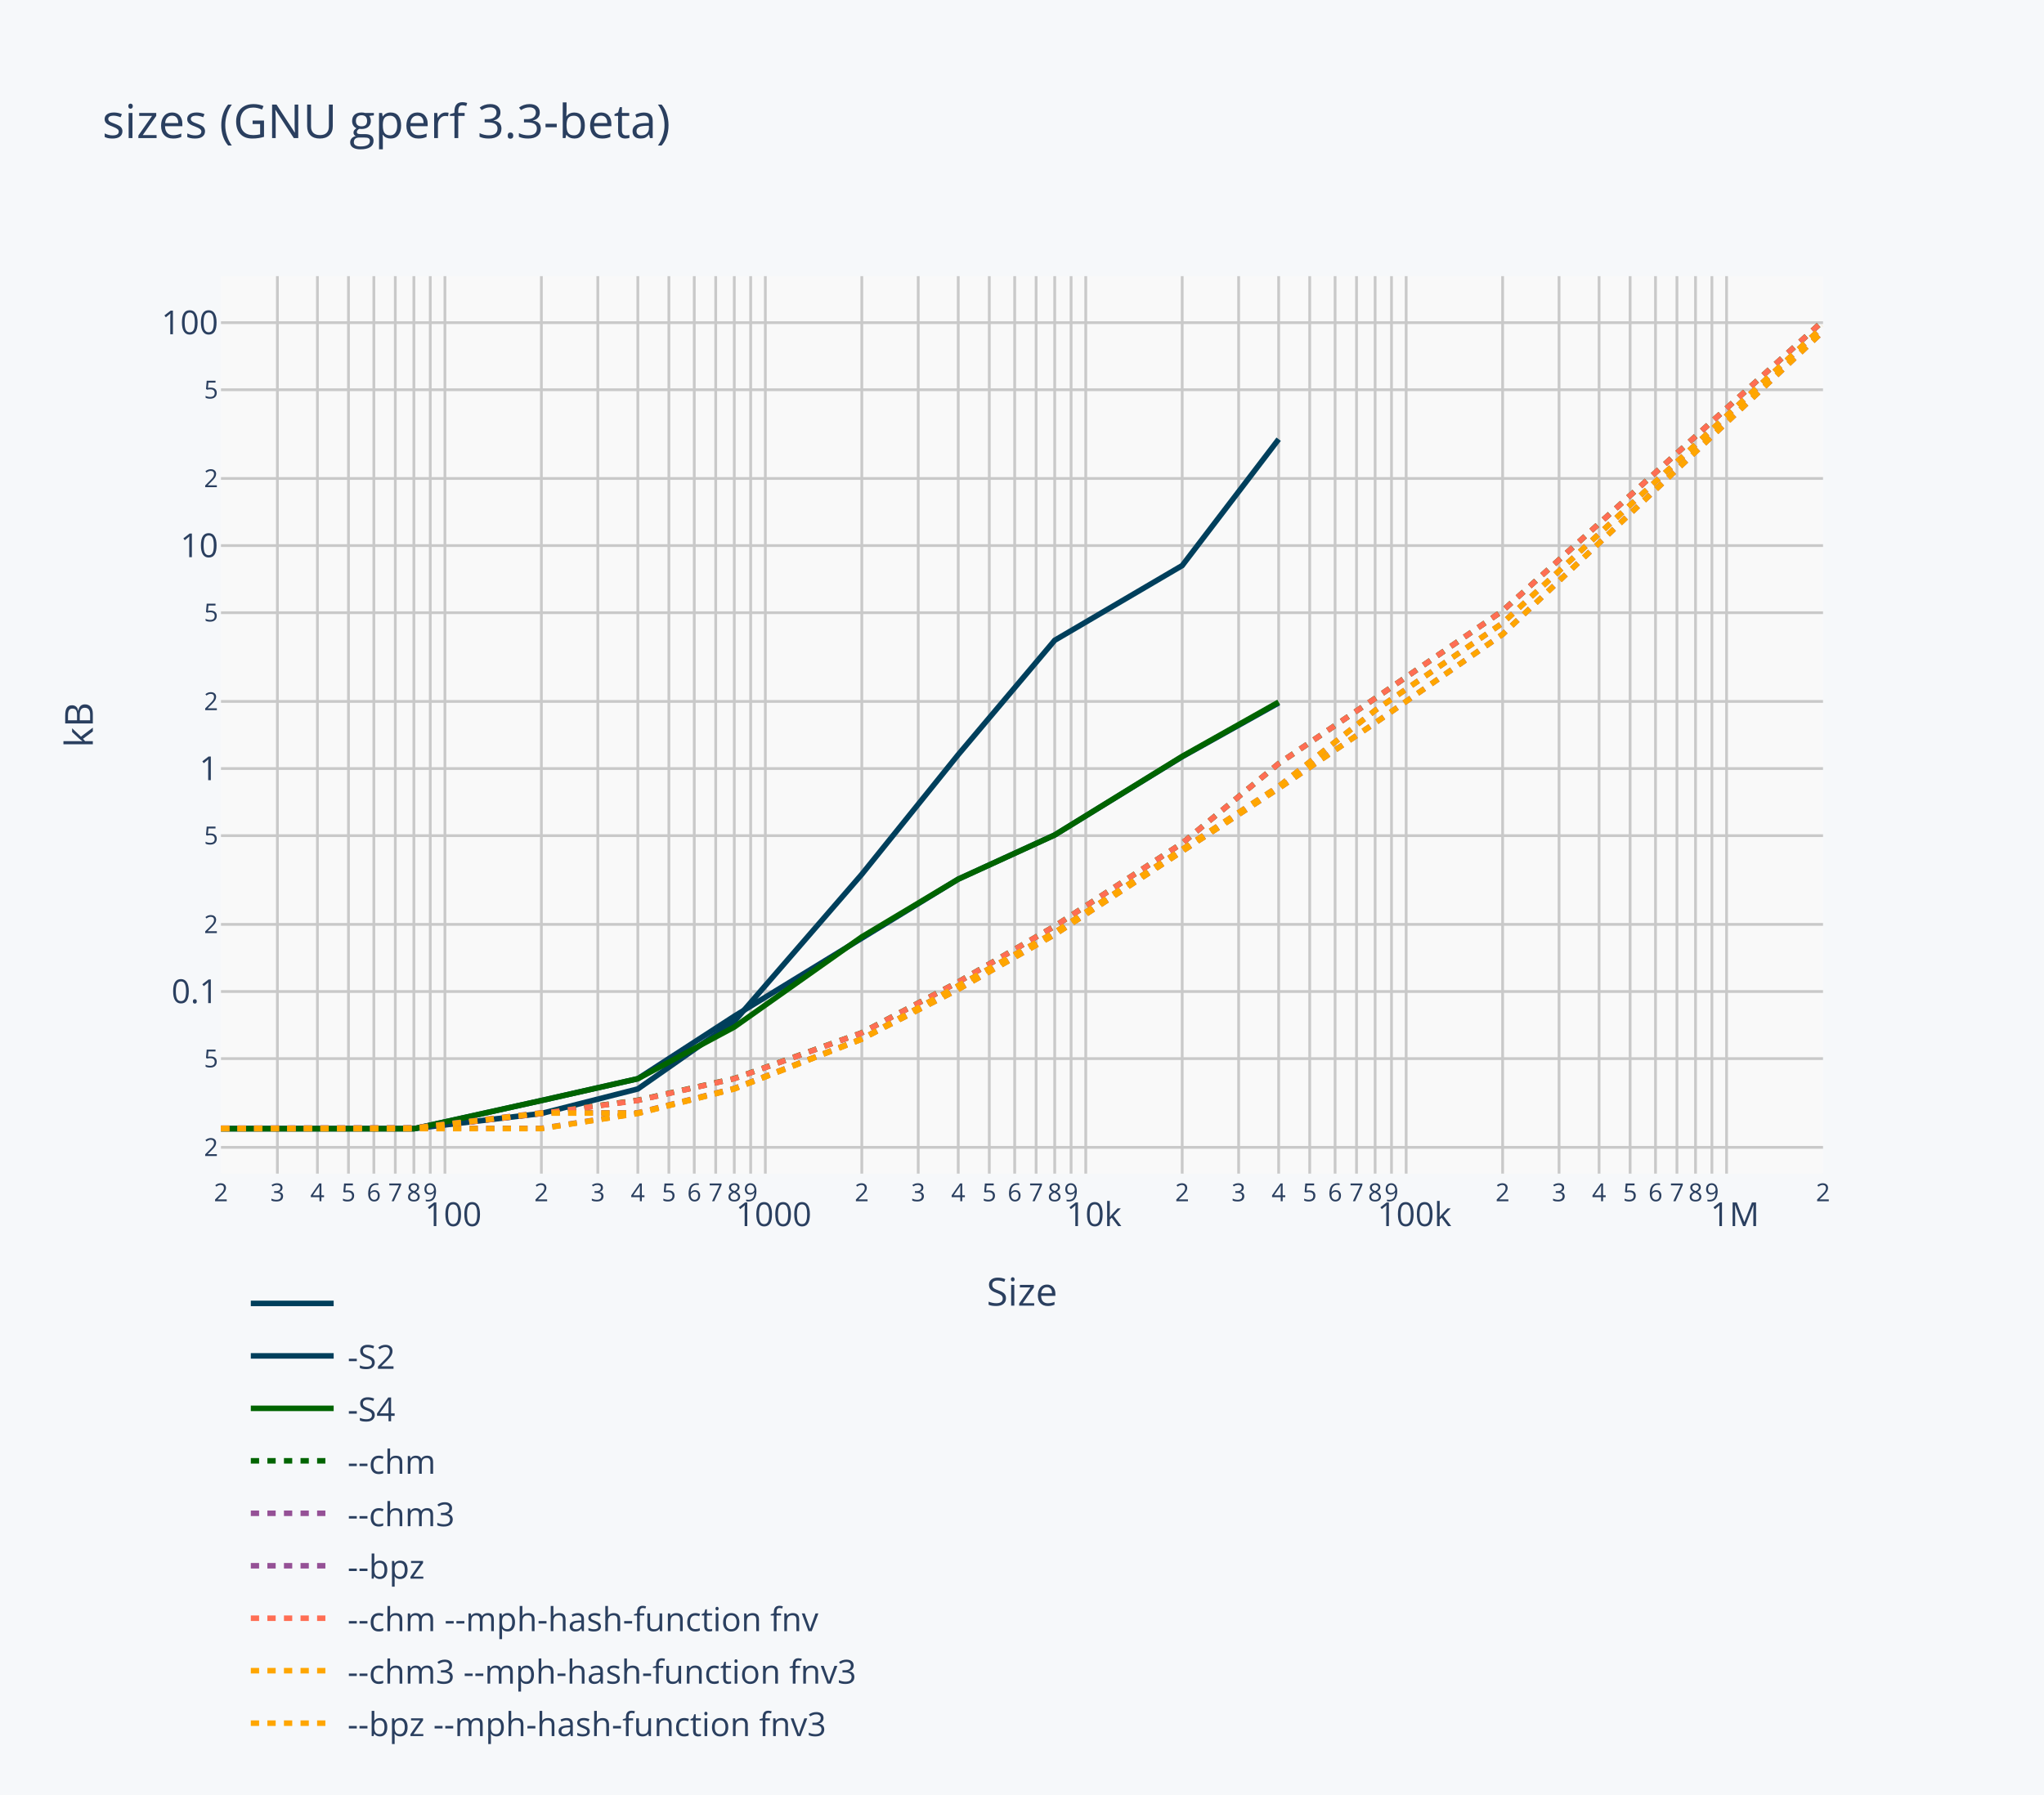
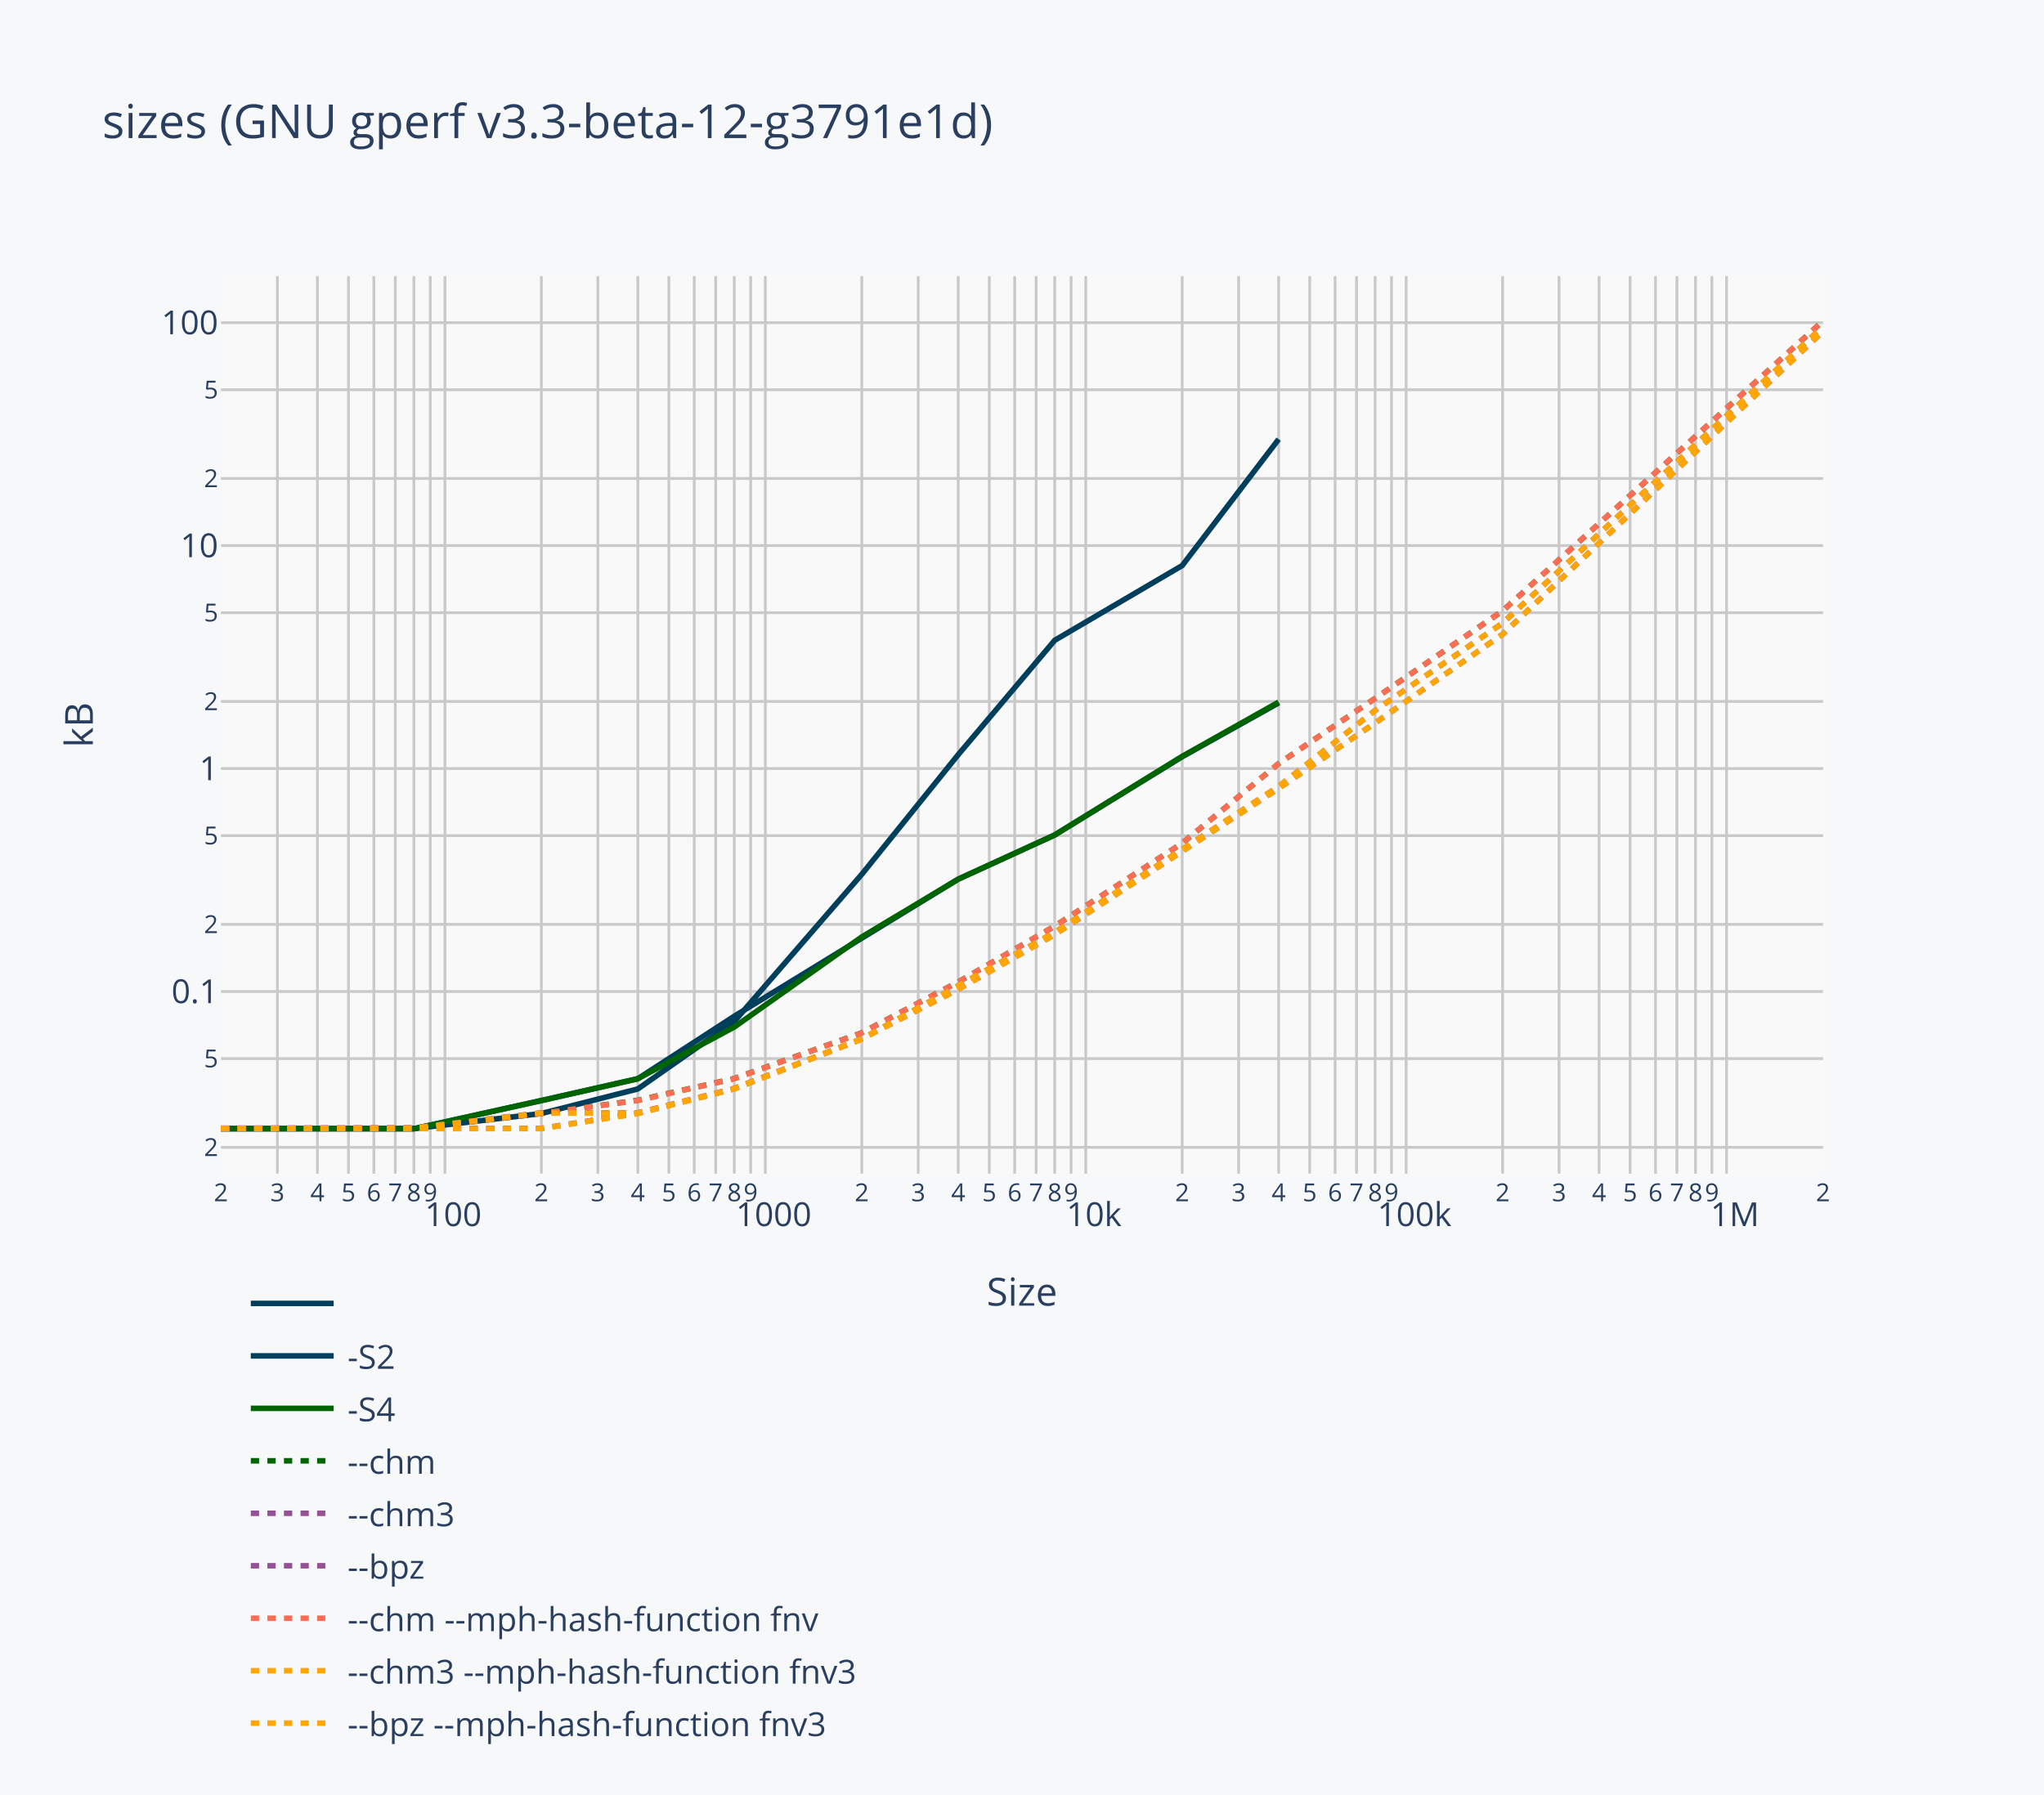
<svg xmlns="http://www.w3.org/2000/svg" class="main-svg" width="740" height="650" style="" viewBox="0 0 740 650">
  <rect x="0" y="0" width="740" height="650" style="fill: rgb(246, 248, 250); fill-opacity: 1;" />
-   <defs id="defs-161b77">
+   <defs id="defs-e469ca">
    <g class="clips">
-       <clipPath id="clip161b77xyplot" class="plotclip">
+       <clipPath id="clipe469caxyplot" class="plotclip">
        <rect width="580" height="325" />
      </clipPath>
-       <clipPath class="axesclip" id="clip161b77x">
+       <clipPath class="axesclip" id="clipe469cax">
        <rect x="80" y="0" width="580" height="650" />
      </clipPath>
-       <clipPath class="axesclip" id="clip161b77y">
+       <clipPath class="axesclip" id="clipe469cay">
        <rect x="0" y="100" width="740" height="325" />
      </clipPath>
-       <clipPath class="axesclip" id="clip161b77xy">
+       <clipPath class="axesclip" id="clipe469caxy">
        <rect x="80" y="100" width="580" height="325" />
      </clipPath>
    </g>
    <g class="gradients" />
    <g class="patterns" />
  </defs>
  <g class="bglayer">
    <rect class="bg" x="80" y="100" width="580" height="325" style="fill: rgb(249, 249, 249); fill-opacity: 1; stroke-width: 0;" />
  </g>
  <g class="layer-below">
    <g class="imagelayer" />
    <g class="shapelayer" />
  </g>
  <g class="cartesianlayer">
    <g class="subplot xy">
      <g class="layer-subplot">
        <g class="shapelayer" />
        <g class="imagelayer" />
      </g>
      <g class="gridlayer">
        <g class="x">
          <path class="xgrid crisp" transform="translate(100.43,0)" d="M0,100v325" style="stroke: rgb(201, 201, 201); stroke-opacity: 1; stroke-width: 1px;" />
          <path class="xgrid crisp" transform="translate(114.92,0)" d="M0,100v325" style="stroke: rgb(201, 201, 201); stroke-opacity: 1; stroke-width: 1px;" />
          <path class="xgrid crisp" transform="translate(126.16,0)" d="M0,100v325" style="stroke: rgb(201, 201, 201); stroke-opacity: 1; stroke-width: 1px;" />
          <path class="xgrid crisp" transform="translate(135.35,0)" d="M0,100v325" style="stroke: rgb(201, 201, 201); stroke-opacity: 1; stroke-width: 1px;" />
          <path class="xgrid crisp" transform="translate(143.11,0)" d="M0,100v325" style="stroke: rgb(201, 201, 201); stroke-opacity: 1; stroke-width: 1px;" />
          <path class="xgrid crisp" transform="translate(149.84,0)" d="M0,100v325" style="stroke: rgb(201, 201, 201); stroke-opacity: 1; stroke-width: 1px;" />
          <path class="xgrid crisp" transform="translate(155.77,0)" d="M0,100v325" style="stroke: rgb(201, 201, 201); stroke-opacity: 1; stroke-width: 1px;" />
          <path class="xgrid crisp" transform="translate(161.08,0)" d="M0,100v325" style="stroke: rgb(201, 201, 201); stroke-opacity: 1; stroke-width: 1px;" />
          <path class="xgrid crisp" transform="translate(196,0)" d="M0,100v325" style="stroke: rgb(201, 201, 201); stroke-opacity: 1; stroke-width: 1px;" />
          <path class="xgrid crisp" transform="translate(216.43,0)" d="M0,100v325" style="stroke: rgb(201, 201, 201); stroke-opacity: 1; stroke-width: 1px;" />
          <path class="xgrid crisp" transform="translate(230.92,0)" d="M0,100v325" style="stroke: rgb(201, 201, 201); stroke-opacity: 1; stroke-width: 1px;" />
          <path class="xgrid crisp" transform="translate(242.16,0)" d="M0,100v325" style="stroke: rgb(201, 201, 201); stroke-opacity: 1; stroke-width: 1px;" />
          <path class="xgrid crisp" transform="translate(251.35,0)" d="M0,100v325" style="stroke: rgb(201, 201, 201); stroke-opacity: 1; stroke-width: 1px;" />
          <path class="xgrid crisp" transform="translate(259.11,0)" d="M0,100v325" style="stroke: rgb(201, 201, 201); stroke-opacity: 1; stroke-width: 1px;" />
          <path class="xgrid crisp" transform="translate(265.84,0)" d="M0,100v325" style="stroke: rgb(201, 201, 201); stroke-opacity: 1; stroke-width: 1px;" />
          <path class="xgrid crisp" transform="translate(271.77,0)" d="M0,100v325" style="stroke: rgb(201, 201, 201); stroke-opacity: 1; stroke-width: 1px;" />
          <path class="xgrid crisp" transform="translate(277.08,0)" d="M0,100v325" style="stroke: rgb(201, 201, 201); stroke-opacity: 1; stroke-width: 1px;" />
          <path class="xgrid crisp" transform="translate(312,0)" d="M0,100v325" style="stroke: rgb(201, 201, 201); stroke-opacity: 1; stroke-width: 1px;" />
          <path class="xgrid crisp" transform="translate(332.43,0)" d="M0,100v325" style="stroke: rgb(201, 201, 201); stroke-opacity: 1; stroke-width: 1px;" />
          <path class="xgrid crisp" transform="translate(346.92,0)" d="M0,100v325" style="stroke: rgb(201, 201, 201); stroke-opacity: 1; stroke-width: 1px;" />
          <path class="xgrid crisp" transform="translate(358.16,0)" d="M0,100v325" style="stroke: rgb(201, 201, 201); stroke-opacity: 1; stroke-width: 1px;" />
          <path class="xgrid crisp" transform="translate(367.35,0)" d="M0,100v325" style="stroke: rgb(201, 201, 201); stroke-opacity: 1; stroke-width: 1px;" />
          <path class="xgrid crisp" transform="translate(375.11,0)" d="M0,100v325" style="stroke: rgb(201, 201, 201); stroke-opacity: 1; stroke-width: 1px;" />
          <path class="xgrid crisp" transform="translate(381.84,0)" d="M0,100v325" style="stroke: rgb(201, 201, 201); stroke-opacity: 1; stroke-width: 1px;" />
          <path class="xgrid crisp" transform="translate(387.77,0)" d="M0,100v325" style="stroke: rgb(201, 201, 201); stroke-opacity: 1; stroke-width: 1px;" />
          <path class="xgrid crisp" transform="translate(393.08,0)" d="M0,100v325" style="stroke: rgb(201, 201, 201); stroke-opacity: 1; stroke-width: 1px;" />
          <path class="xgrid crisp" transform="translate(428,0)" d="M0,100v325" style="stroke: rgb(201, 201, 201); stroke-opacity: 1; stroke-width: 1px;" />
          <path class="xgrid crisp" transform="translate(448.43,0)" d="M0,100v325" style="stroke: rgb(201, 201, 201); stroke-opacity: 1; stroke-width: 1px;" />
          <path class="xgrid crisp" transform="translate(462.92,0)" d="M0,100v325" style="stroke: rgb(201, 201, 201); stroke-opacity: 1; stroke-width: 1px;" />
          <path class="xgrid crisp" transform="translate(474.16,0)" d="M0,100v325" style="stroke: rgb(201, 201, 201); stroke-opacity: 1; stroke-width: 1px;" />
          <path class="xgrid crisp" transform="translate(483.35,0)" d="M0,100v325" style="stroke: rgb(201, 201, 201); stroke-opacity: 1; stroke-width: 1px;" />
          <path class="xgrid crisp" transform="translate(491.11,0)" d="M0,100v325" style="stroke: rgb(201, 201, 201); stroke-opacity: 1; stroke-width: 1px;" />
          <path class="xgrid crisp" transform="translate(497.84,0)" d="M0,100v325" style="stroke: rgb(201, 201, 201); stroke-opacity: 1; stroke-width: 1px;" />
          <path class="xgrid crisp" transform="translate(503.77,0)" d="M0,100v325" style="stroke: rgb(201, 201, 201); stroke-opacity: 1; stroke-width: 1px;" />
          <path class="xgrid crisp" transform="translate(509.08,0)" d="M0,100v325" style="stroke: rgb(201, 201, 201); stroke-opacity: 1; stroke-width: 1px;" />
          <path class="xgrid crisp" transform="translate(544,0)" d="M0,100v325" style="stroke: rgb(201, 201, 201); stroke-opacity: 1; stroke-width: 1px;" />
          <path class="xgrid crisp" transform="translate(564.43,0)" d="M0,100v325" style="stroke: rgb(201, 201, 201); stroke-opacity: 1; stroke-width: 1px;" />
          <path class="xgrid crisp" transform="translate(578.92,0)" d="M0,100v325" style="stroke: rgb(201, 201, 201); stroke-opacity: 1; stroke-width: 1px;" />
          <path class="xgrid crisp" transform="translate(590.16,0)" d="M0,100v325" style="stroke: rgb(201, 201, 201); stroke-opacity: 1; stroke-width: 1px;" />
          <path class="xgrid crisp" transform="translate(599.35,0)" d="M0,100v325" style="stroke: rgb(201, 201, 201); stroke-opacity: 1; stroke-width: 1px;" />
          <path class="xgrid crisp" transform="translate(607.11,0)" d="M0,100v325" style="stroke: rgb(201, 201, 201); stroke-opacity: 1; stroke-width: 1px;" />
          <path class="xgrid crisp" transform="translate(613.84,0)" d="M0,100v325" style="stroke: rgb(201, 201, 201); stroke-opacity: 1; stroke-width: 1px;" />
          <path class="xgrid crisp" transform="translate(619.77,0)" d="M0,100v325" style="stroke: rgb(201, 201, 201); stroke-opacity: 1; stroke-width: 1px;" />
          <path class="xgrid crisp" transform="translate(625.08,0)" d="M0,100v325" style="stroke: rgb(201, 201, 201); stroke-opacity: 1; stroke-width: 1px;" />
        </g>
        <g class="y">
          <path class="ygrid crisp" transform="translate(0,415.48)" d="M80,0h580" style="stroke: rgb(201, 201, 201); stroke-opacity: 1; stroke-width: 1px;" />
          <path class="ygrid crisp" transform="translate(0,383.35)" d="M80,0h580" style="stroke: rgb(201, 201, 201); stroke-opacity: 1; stroke-width: 1px;" />
          <path class="ygrid crisp" transform="translate(0,359.05)" d="M80,0h580" style="stroke: rgb(201, 201, 201); stroke-opacity: 1; stroke-width: 1px;" />
          <path class="ygrid crisp" transform="translate(0,334.74)" d="M80,0h580" style="stroke: rgb(201, 201, 201); stroke-opacity: 1; stroke-width: 1px;" />
          <path class="ygrid crisp" transform="translate(0,302.61)" d="M80,0h580" style="stroke: rgb(201, 201, 201); stroke-opacity: 1; stroke-width: 1px;" />
          <path class="ygrid crisp" transform="translate(0,278.31)" d="M80,0h580" style="stroke: rgb(201, 201, 201); stroke-opacity: 1; stroke-width: 1px;" />
          <path class="ygrid crisp" transform="translate(0,254.01)" d="M80,0h580" style="stroke: rgb(201, 201, 201); stroke-opacity: 1; stroke-width: 1px;" />
          <path class="ygrid crisp" transform="translate(0,221.88)" d="M80,0h580" style="stroke: rgb(201, 201, 201); stroke-opacity: 1; stroke-width: 1px;" />
          <path class="ygrid crisp" transform="translate(0,197.57)" d="M80,0h580" style="stroke: rgb(201, 201, 201); stroke-opacity: 1; stroke-width: 1px;" />
          <path class="ygrid crisp" transform="translate(0,173.27)" d="M80,0h580" style="stroke: rgb(201, 201, 201); stroke-opacity: 1; stroke-width: 1px;" />
          <path class="ygrid crisp" transform="translate(0,141.14)" d="M80,0h580" style="stroke: rgb(201, 201, 201); stroke-opacity: 1; stroke-width: 1px;" />
          <path class="ygrid crisp" transform="translate(0,116.84)" d="M80,0h580" style="stroke: rgb(201, 201, 201); stroke-opacity: 1; stroke-width: 1px;" />
        </g>
      </g>
      <g class="zerolinelayer" />
      <path class="xlines-below" />
      <path class="ylines-below" />
      <g class="overlines-below" />
      <g class="xaxislayer-below" />
      <g class="yaxislayer-below" />
      <g class="overaxes-below" />
-       <g class="plot" transform="translate(80,100)" clip-path="url(#clip161b77xyplot)">
+       <g class="plot" transform="translate(80,100)" clip-path="url(#clipe469caxyplot)">
        <g class="scatterlayer mlayer">
-           <g class="trace scatter traceca6dee" style="stroke-miterlimit: 2; opacity: 1;">
+           <g class="trace scatter tracec0430d" style="stroke-miterlimit: 2; opacity: 1;">
            <g class="fills" />
            <g class="errorbars" />
            <g class="lines">
              <path class="js-line" d="M0,308.69L69.84,308.69L116,303.22L150.92,294.33L185.84,269.88L232,216.6L266.92,173.26L301.84,131.87L348,104.8L382.92,59.05" style="vector-effect: non-scaling-stroke; fill: none; stroke: rgb(0, 63, 92); stroke-opacity: 1; stroke-width: 2px; opacity: 1;" />
            </g>
            <g class="points" />
            <g class="text" />
          </g>
-           <g class="trace scatter tracea4bd21" style="stroke-miterlimit: 2; opacity: 1;">
+           <g class="trace scatter trace3a6e96" style="stroke-miterlimit: 2; opacity: 1;">
            <g class="fills" />
            <g class="errorbars" />
            <g class="lines">
              <path class="js-line" d="M0,308.75L69.84,308.75L116,298.53L150.92,290.63L185.84,267.99L266.92,218.36L301.84,202.37L348,174.02L382.92,154.54" style="vector-effect: non-scaling-stroke; fill: none; stroke: rgb(0, 63, 92); stroke-opacity: 1; stroke-width: 2px; opacity: 1;" />
            </g>
            <g class="points" />
            <g class="text" />
          </g>
-           <g class="trace scatter tracef29eea" style="stroke-miterlimit: 2; opacity: 1;">
+           <g class="trace scatter trace48ff65" style="stroke-miterlimit: 2; opacity: 1;">
            <g class="fills" />
            <g class="errorbars" />
            <g class="lines">
              <path class="js-line" d="M0,308.75L69.84,308.75L116,298.53L150.92,290.63L185.84,271.91L232,239.27L266.92,218.36L301.84,202.37L348,173.89L382.92,154.25" style="vector-effect: non-scaling-stroke; fill: none; stroke: rgb(0, 100, 0); stroke-opacity: 1; stroke-width: 2px; opacity: 1;" />
            </g>
            <g class="points" />
            <g class="text" />
          </g>
-           <g class="trace scatter traced4821b" style="stroke-miterlimit: 2; opacity: 1;">
+           <g class="trace scatter tracee3f971" style="stroke-miterlimit: 2; opacity: 1;">
            <g class="fills" />
            <g class="errorbars" />
            <g class="lines">
              <path class="js-line" d="M0,308.61L69.84,308.61L116,303.16L150.92,298.43L185.84,290.56L232,273.99L266.92,255.59L301.84,235.39L348,205.34L382.92,176.52L417.84,152.9L464,121.19L580,16.25" style="vector-effect: non-scaling-stroke; fill: none; stroke: rgb(0, 100, 0); stroke-opacity: 1; stroke-width: 2px; opacity: 1; stroke-dasharray: 3px, 3px;" />
            </g>
            <g class="points" />
            <g class="text" />
          </g>
-           <g class="trace scatter trace8a70fc" style="stroke-miterlimit: 2; opacity: 1;">
+           <g class="trace scatter trace0df296" style="stroke-miterlimit: 2; opacity: 1;">
            <g class="fills" />
            <g class="errorbars" />
            <g class="lines">
              <path class="js-line" d="M0,308.61L116,308.61L150.92,303.16L185.84,294.28L232,276.26L301.84,237.65L348,207.58L382.92,184.79L417.84,157.26L464,125.63L580,18.27" style="vector-effect: non-scaling-stroke; fill: none; stroke: rgb(149, 81, 150); stroke-opacity: 1; stroke-width: 2px; opacity: 1; stroke-dasharray: 3px, 3px;" />
            </g>
            <g class="points" />
            <g class="text" />
          </g>
-           <g class="trace scatter trace70255f" style="stroke-miterlimit: 2; opacity: 1;">
+           <g class="trace scatter trace39b27d" style="stroke-miterlimit: 2; opacity: 1;">
            <g class="fills" />
            <g class="errorbars" />
            <g class="lines">
              <path class="js-line" d="M0,308.53L69.84,308.4L116,302.98L150.92,302.98L185.84,294.14L232,276.19L266.92,258.25L301.84,238.41L348,208.24L382.92,185.48L417.84,161.8L464,129.69L580,19.97" style="vector-effect: non-scaling-stroke; fill: none; stroke: rgb(149, 81, 150); stroke-opacity: 1; stroke-width: 2px; opacity: 1; stroke-dasharray: 3px, 3px;" />
            </g>
            <g class="points" />
            <g class="text" />
          </g>
-           <g class="trace scatter trace10460e" style="stroke-miterlimit: 2; opacity: 1;">
+           <g class="trace scatter trace4ae3c2" style="stroke-miterlimit: 2; opacity: 1;">
            <g class="fills" />
            <g class="errorbars" />
            <g class="lines">
              <path class="js-line" d="M0,308.7L69.84,308.7L116,303.23L150.92,298.5L185.84,290.61L232,274.03L266.92,255.62L301.84,235.4L348,205.35L382.92,176.52L417.84,152.9L464,121.19L580,16.25" style="vector-effect: non-scaling-stroke; fill: none; stroke: rgb(255, 110, 84); stroke-opacity: 1; stroke-width: 2px; opacity: 1; stroke-dasharray: 3px, 3px;" />
            </g>
            <g class="points" />
            <g class="text" />
          </g>
-           <g class="trace scatter trace90dd64" style="stroke-miterlimit: 2; opacity: 1;">
+           <g class="trace scatter traceed6f10" style="stroke-miterlimit: 2; opacity: 1;">
            <g class="fills" />
            <g class="errorbars" />
            <g class="lines">
              <path class="js-line" d="M0,308.7L116,308.7L150.92,303.23L185.84,294.34L232,276.31L301.84,237.67L348,207.59L382.92,184.79L417.84,157.27L464,125.63L580,18.27" style="vector-effect: non-scaling-stroke; fill: none; stroke: rgb(255, 166, 0); stroke-opacity: 1; stroke-width: 2px; opacity: 1; stroke-dasharray: 3px, 3px;" />
            </g>
            <g class="points" />
            <g class="text" />
          </g>
-           <g class="trace scatter trace3a2c59" style="stroke-miterlimit: 2; opacity: 1;">
+           <g class="trace scatter trace4cdbfe" style="stroke-miterlimit: 2; opacity: 1;">
            <g class="fills" />
            <g class="errorbars" />
            <g class="lines">
              <path class="js-line" d="M0,308.63L69.84,308.51L116,303.07L150.92,303.07L185.84,294.21L232,276.22L266.92,258.27L301.84,238.43L348,208.25L382.92,185.49L417.84,161.8L464,129.69L580,19.97" style="vector-effect: non-scaling-stroke; fill: none; stroke: rgb(255, 166, 0); stroke-opacity: 1; stroke-width: 2px; opacity: 1; stroke-dasharray: 3px, 3px;" />
            </g>
            <g class="points" />
            <g class="text" />
          </g>
        </g>
      </g>
      <g class="overplot" />
      <path class="xlines-above crisp" d="M0,0" style="fill: none;" />
      <path class="ylines-above crisp" d="M0,0" style="fill: none;" />
      <g class="overlines-above" />
      <g class="xaxislayer-above">
        <g class="xtick">
          <text text-anchor="middle" x="0" y="435" transform="translate(80,0)" style="font-family: 'Open Sans', verdana, arial, sans-serif; font-size: 9px; fill: rgb(42, 63, 95); fill-opacity: 1; white-space: pre; opacity: 1;">2</text>
        </g>
        <g class="xtick">
          <text text-anchor="middle" x="0" y="435" style="font-family: 'Open Sans', verdana, arial, sans-serif; font-size: 9px; fill: rgb(42, 63, 95); fill-opacity: 1; white-space: pre; opacity: 1;" transform="translate(100.43,0)">3</text>
        </g>
        <g class="xtick">
          <text text-anchor="middle" x="0" y="435" style="font-family: 'Open Sans', verdana, arial, sans-serif; font-size: 9px; fill: rgb(42, 63, 95); fill-opacity: 1; white-space: pre; opacity: 1;" transform="translate(114.92,0)">4</text>
        </g>
        <g class="xtick">
          <text text-anchor="middle" x="0" y="435" style="font-family: 'Open Sans', verdana, arial, sans-serif; font-size: 9px; fill: rgb(42, 63, 95); fill-opacity: 1; white-space: pre; opacity: 1;" transform="translate(126.16,0)">5</text>
        </g>
        <g class="xtick">
          <text text-anchor="middle" x="0" y="435" style="font-family: 'Open Sans', verdana, arial, sans-serif; font-size: 9px; fill: rgb(42, 63, 95); fill-opacity: 1; white-space: pre; opacity: 1;" transform="translate(135.35,0)">6</text>
        </g>
        <g class="xtick">
          <text text-anchor="middle" x="0" y="435" style="font-family: 'Open Sans', verdana, arial, sans-serif; font-size: 9px; fill: rgb(42, 63, 95); fill-opacity: 1; white-space: pre; opacity: 1;" transform="translate(143.11,0)">7</text>
        </g>
        <g class="xtick">
          <text text-anchor="middle" x="0" y="435" style="font-family: 'Open Sans', verdana, arial, sans-serif; font-size: 9px; fill: rgb(42, 63, 95); fill-opacity: 1; white-space: pre; opacity: 1;" transform="translate(149.84,0)">8</text>
        </g>
        <g class="xtick">
          <text text-anchor="middle" x="0" y="435" style="font-family: 'Open Sans', verdana, arial, sans-serif; font-size: 9px; fill: rgb(42, 63, 95); fill-opacity: 1; white-space: pre; opacity: 1;" transform="translate(155.77,0)">9</text>
        </g>
        <g class="xtick">
          <text text-anchor="middle" x="3" y="444" style="font-family: 'Open Sans', verdana, arial, sans-serif; font-size: 12px; fill: rgb(42, 63, 95); fill-opacity: 1; white-space: pre; opacity: 1;" transform="translate(161.08,0)">100</text>
        </g>
        <g class="xtick">
          <text text-anchor="middle" x="0" y="435" style="font-family: 'Open Sans', verdana, arial, sans-serif; font-size: 9px; fill: rgb(42, 63, 95); fill-opacity: 1; white-space: pre; opacity: 1;" transform="translate(196,0)">2</text>
        </g>
        <g class="xtick">
          <text text-anchor="middle" x="0" y="435" style="font-family: 'Open Sans', verdana, arial, sans-serif; font-size: 9px; fill: rgb(42, 63, 95); fill-opacity: 1; white-space: pre; opacity: 1;" transform="translate(216.43,0)">3</text>
        </g>
        <g class="xtick">
          <text text-anchor="middle" x="0" y="435" style="font-family: 'Open Sans', verdana, arial, sans-serif; font-size: 9px; fill: rgb(42, 63, 95); fill-opacity: 1; white-space: pre; opacity: 1;" transform="translate(230.92,0)">4</text>
        </g>
        <g class="xtick">
          <text text-anchor="middle" x="0" y="435" style="font-family: 'Open Sans', verdana, arial, sans-serif; font-size: 9px; fill: rgb(42, 63, 95); fill-opacity: 1; white-space: pre; opacity: 1;" transform="translate(242.16,0)">5</text>
        </g>
        <g class="xtick">
          <text text-anchor="middle" x="0" y="435" style="font-family: 'Open Sans', verdana, arial, sans-serif; font-size: 9px; fill: rgb(42, 63, 95); fill-opacity: 1; white-space: pre; opacity: 1;" transform="translate(251.35,0)">6</text>
        </g>
        <g class="xtick">
          <text text-anchor="middle" x="0" y="435" style="font-family: 'Open Sans', verdana, arial, sans-serif; font-size: 9px; fill: rgb(42, 63, 95); fill-opacity: 1; white-space: pre; opacity: 1;" transform="translate(259.11,0)">7</text>
        </g>
        <g class="xtick">
          <text text-anchor="middle" x="0" y="435" style="font-family: 'Open Sans', verdana, arial, sans-serif; font-size: 9px; fill: rgb(42, 63, 95); fill-opacity: 1; white-space: pre; opacity: 1;" transform="translate(265.84,0)">8</text>
        </g>
        <g class="xtick">
          <text text-anchor="middle" x="0" y="435" style="font-family: 'Open Sans', verdana, arial, sans-serif; font-size: 9px; fill: rgb(42, 63, 95); fill-opacity: 1; white-space: pre; opacity: 1;" transform="translate(271.77,0)">9</text>
        </g>
        <g class="xtick">
          <text text-anchor="middle" x="3" y="444" style="font-family: 'Open Sans', verdana, arial, sans-serif; font-size: 12px; fill: rgb(42, 63, 95); fill-opacity: 1; white-space: pre; opacity: 1;" transform="translate(277.08,0)">1000</text>
        </g>
        <g class="xtick">
          <text text-anchor="middle" x="0" y="435" style="font-family: 'Open Sans', verdana, arial, sans-serif; font-size: 9px; fill: rgb(42, 63, 95); fill-opacity: 1; white-space: pre; opacity: 1;" transform="translate(312,0)">2</text>
        </g>
        <g class="xtick">
          <text text-anchor="middle" x="0" y="435" style="font-family: 'Open Sans', verdana, arial, sans-serif; font-size: 9px; fill: rgb(42, 63, 95); fill-opacity: 1; white-space: pre; opacity: 1;" transform="translate(332.43,0)">3</text>
        </g>
        <g class="xtick">
          <text text-anchor="middle" x="0" y="435" style="font-family: 'Open Sans', verdana, arial, sans-serif; font-size: 9px; fill: rgb(42, 63, 95); fill-opacity: 1; white-space: pre; opacity: 1;" transform="translate(346.92,0)">4</text>
        </g>
        <g class="xtick">
          <text text-anchor="middle" x="0" y="435" style="font-family: 'Open Sans', verdana, arial, sans-serif; font-size: 9px; fill: rgb(42, 63, 95); fill-opacity: 1; white-space: pre; opacity: 1;" transform="translate(358.16,0)">5</text>
        </g>
        <g class="xtick">
          <text text-anchor="middle" x="0" y="435" style="font-family: 'Open Sans', verdana, arial, sans-serif; font-size: 9px; fill: rgb(42, 63, 95); fill-opacity: 1; white-space: pre; opacity: 1;" transform="translate(367.35,0)">6</text>
        </g>
        <g class="xtick">
          <text text-anchor="middle" x="0" y="435" style="font-family: 'Open Sans', verdana, arial, sans-serif; font-size: 9px; fill: rgb(42, 63, 95); fill-opacity: 1; white-space: pre; opacity: 1;" transform="translate(375.11,0)">7</text>
        </g>
        <g class="xtick">
          <text text-anchor="middle" x="0" y="435" style="font-family: 'Open Sans', verdana, arial, sans-serif; font-size: 9px; fill: rgb(42, 63, 95); fill-opacity: 1; white-space: pre; opacity: 1;" transform="translate(381.84,0)">8</text>
        </g>
        <g class="xtick">
          <text text-anchor="middle" x="0" y="435" style="font-family: 'Open Sans', verdana, arial, sans-serif; font-size: 9px; fill: rgb(42, 63, 95); fill-opacity: 1; white-space: pre; opacity: 1;" transform="translate(387.77,0)">9</text>
        </g>
        <g class="xtick">
          <text text-anchor="middle" x="3" y="444" style="font-family: 'Open Sans', verdana, arial, sans-serif; font-size: 12px; fill: rgb(42, 63, 95); fill-opacity: 1; white-space: pre; opacity: 1;" transform="translate(393.08,0)">10k</text>
        </g>
        <g class="xtick">
          <text text-anchor="middle" x="0" y="435" style="font-family: 'Open Sans', verdana, arial, sans-serif; font-size: 9px; fill: rgb(42, 63, 95); fill-opacity: 1; white-space: pre; opacity: 1;" transform="translate(428,0)">2</text>
        </g>
        <g class="xtick">
          <text text-anchor="middle" x="0" y="435" style="font-family: 'Open Sans', verdana, arial, sans-serif; font-size: 9px; fill: rgb(42, 63, 95); fill-opacity: 1; white-space: pre; opacity: 1;" transform="translate(448.43,0)">3</text>
        </g>
        <g class="xtick">
          <text text-anchor="middle" x="0" y="435" style="font-family: 'Open Sans', verdana, arial, sans-serif; font-size: 9px; fill: rgb(42, 63, 95); fill-opacity: 1; white-space: pre; opacity: 1;" transform="translate(462.92,0)">4</text>
        </g>
        <g class="xtick">
          <text text-anchor="middle" x="0" y="435" style="font-family: 'Open Sans', verdana, arial, sans-serif; font-size: 9px; fill: rgb(42, 63, 95); fill-opacity: 1; white-space: pre; opacity: 1;" transform="translate(474.16,0)">5</text>
        </g>
        <g class="xtick">
          <text text-anchor="middle" x="0" y="435" style="font-family: 'Open Sans', verdana, arial, sans-serif; font-size: 9px; fill: rgb(42, 63, 95); fill-opacity: 1; white-space: pre; opacity: 1;" transform="translate(483.35,0)">6</text>
        </g>
        <g class="xtick">
          <text text-anchor="middle" x="0" y="435" style="font-family: 'Open Sans', verdana, arial, sans-serif; font-size: 9px; fill: rgb(42, 63, 95); fill-opacity: 1; white-space: pre; opacity: 1;" transform="translate(491.11,0)">7</text>
        </g>
        <g class="xtick">
          <text text-anchor="middle" x="0" y="435" style="font-family: 'Open Sans', verdana, arial, sans-serif; font-size: 9px; fill: rgb(42, 63, 95); fill-opacity: 1; white-space: pre; opacity: 1;" transform="translate(497.84,0)">8</text>
        </g>
        <g class="xtick">
          <text text-anchor="middle" x="0" y="435" style="font-family: 'Open Sans', verdana, arial, sans-serif; font-size: 9px; fill: rgb(42, 63, 95); fill-opacity: 1; white-space: pre; opacity: 1;" transform="translate(503.77,0)">9</text>
        </g>
        <g class="xtick">
          <text text-anchor="middle" x="3" y="444" style="font-family: 'Open Sans', verdana, arial, sans-serif; font-size: 12px; fill: rgb(42, 63, 95); fill-opacity: 1; white-space: pre; opacity: 1;" transform="translate(509.08,0)">100k</text>
        </g>
        <g class="xtick">
          <text text-anchor="middle" x="0" y="435" style="font-family: 'Open Sans', verdana, arial, sans-serif; font-size: 9px; fill: rgb(42, 63, 95); fill-opacity: 1; white-space: pre; opacity: 1;" transform="translate(544,0)">2</text>
        </g>
        <g class="xtick">
          <text text-anchor="middle" x="0" y="435" style="font-family: 'Open Sans', verdana, arial, sans-serif; font-size: 9px; fill: rgb(42, 63, 95); fill-opacity: 1; white-space: pre; opacity: 1;" transform="translate(564.43,0)">3</text>
        </g>
        <g class="xtick">
          <text text-anchor="middle" x="0" y="435" style="font-family: 'Open Sans', verdana, arial, sans-serif; font-size: 9px; fill: rgb(42, 63, 95); fill-opacity: 1; white-space: pre; opacity: 1;" transform="translate(578.92,0)">4</text>
        </g>
        <g class="xtick">
          <text text-anchor="middle" x="0" y="435" style="font-family: 'Open Sans', verdana, arial, sans-serif; font-size: 9px; fill: rgb(42, 63, 95); fill-opacity: 1; white-space: pre; opacity: 1;" transform="translate(590.16,0)">5</text>
        </g>
        <g class="xtick">
          <text text-anchor="middle" x="0" y="435" style="font-family: 'Open Sans', verdana, arial, sans-serif; font-size: 9px; fill: rgb(42, 63, 95); fill-opacity: 1; white-space: pre; opacity: 1;" transform="translate(599.35,0)">6</text>
        </g>
        <g class="xtick">
          <text text-anchor="middle" x="0" y="435" style="font-family: 'Open Sans', verdana, arial, sans-serif; font-size: 9px; fill: rgb(42, 63, 95); fill-opacity: 1; white-space: pre; opacity: 1;" transform="translate(607.11,0)">7</text>
        </g>
        <g class="xtick">
          <text text-anchor="middle" x="0" y="435" style="font-family: 'Open Sans', verdana, arial, sans-serif; font-size: 9px; fill: rgb(42, 63, 95); fill-opacity: 1; white-space: pre; opacity: 1;" transform="translate(613.84,0)">8</text>
        </g>
        <g class="xtick">
          <text text-anchor="middle" x="0" y="435" style="font-family: 'Open Sans', verdana, arial, sans-serif; font-size: 9px; fill: rgb(42, 63, 95); fill-opacity: 1; white-space: pre; opacity: 1;" transform="translate(619.77,0)">9</text>
        </g>
        <g class="xtick">
          <text text-anchor="middle" x="3" y="444" style="font-family: 'Open Sans', verdana, arial, sans-serif; font-size: 12px; fill: rgb(42, 63, 95); fill-opacity: 1; white-space: pre; opacity: 1;" transform="translate(625.08,0)">1M</text>
        </g>
        <g class="xtick">
          <text text-anchor="middle" x="0" y="435" style="font-family: 'Open Sans', verdana, arial, sans-serif; font-size: 9px; fill: rgb(42, 63, 95); fill-opacity: 1; white-space: pre; opacity: 1;" transform="translate(660,0)">2</text>
        </g>
      </g>
      <g class="yaxislayer-above">
        <g class="ytick">
          <text text-anchor="end" x="79" y="3.15" transform="translate(0,415.48)" style="font-family: 'Open Sans', verdana, arial, sans-serif; font-size: 9px; fill: rgb(42, 63, 95); fill-opacity: 1; white-space: pre; opacity: 1;">2</text>
        </g>
        <g class="ytick">
          <text text-anchor="end" x="79" y="3.15" style="font-family: 'Open Sans', verdana, arial, sans-serif; font-size: 9px; fill: rgb(42, 63, 95); fill-opacity: 1; white-space: pre; opacity: 1;" transform="translate(0,383.35)">5</text>
        </g>
        <g class="ytick">
          <text text-anchor="end" x="79" y="4.2" style="font-family: 'Open Sans', verdana, arial, sans-serif; font-size: 12px; fill: rgb(42, 63, 95); fill-opacity: 1; white-space: pre; opacity: 1;" transform="translate(0,359.05)">0.1</text>
        </g>
        <g class="ytick">
          <text text-anchor="end" x="79" y="3.15" style="font-family: 'Open Sans', verdana, arial, sans-serif; font-size: 9px; fill: rgb(42, 63, 95); fill-opacity: 1; white-space: pre; opacity: 1;" transform="translate(0,334.74)">2</text>
        </g>
        <g class="ytick">
          <text text-anchor="end" x="79" y="3.15" style="font-family: 'Open Sans', verdana, arial, sans-serif; font-size: 9px; fill: rgb(42, 63, 95); fill-opacity: 1; white-space: pre; opacity: 1;" transform="translate(0,302.61)">5</text>
        </g>
        <g class="ytick">
          <text text-anchor="end" x="79" y="4.2" style="font-family: 'Open Sans', verdana, arial, sans-serif; font-size: 12px; fill: rgb(42, 63, 95); fill-opacity: 1; white-space: pre; opacity: 1;" transform="translate(0,278.31)">1</text>
        </g>
        <g class="ytick">
          <text text-anchor="end" x="79" y="3.15" style="font-family: 'Open Sans', verdana, arial, sans-serif; font-size: 9px; fill: rgb(42, 63, 95); fill-opacity: 1; white-space: pre; opacity: 1;" transform="translate(0,254.01)">2</text>
        </g>
        <g class="ytick">
          <text text-anchor="end" x="79" y="3.15" style="font-family: 'Open Sans', verdana, arial, sans-serif; font-size: 9px; fill: rgb(42, 63, 95); fill-opacity: 1; white-space: pre; opacity: 1;" transform="translate(0,221.88)">5</text>
        </g>
        <g class="ytick">
          <text text-anchor="end" x="79" y="4.2" style="font-family: 'Open Sans', verdana, arial, sans-serif; font-size: 12px; fill: rgb(42, 63, 95); fill-opacity: 1; white-space: pre; opacity: 1;" transform="translate(0,197.57)">10</text>
        </g>
        <g class="ytick">
          <text text-anchor="end" x="79" y="3.15" style="font-family: 'Open Sans', verdana, arial, sans-serif; font-size: 9px; fill: rgb(42, 63, 95); fill-opacity: 1; white-space: pre; opacity: 1;" transform="translate(0,173.27)">2</text>
        </g>
        <g class="ytick">
          <text text-anchor="end" x="79" y="3.15" style="font-family: 'Open Sans', verdana, arial, sans-serif; font-size: 9px; fill: rgb(42, 63, 95); fill-opacity: 1; white-space: pre; opacity: 1;" transform="translate(0,141.14)">5</text>
        </g>
        <g class="ytick">
          <text text-anchor="end" x="79" y="4.2" style="font-family: 'Open Sans', verdana, arial, sans-serif; font-size: 12px; fill: rgb(42, 63, 95); fill-opacity: 1; white-space: pre; opacity: 1;" transform="translate(0,116.84)">100</text>
        </g>
      </g>
      <g class="overaxes-above" />
    </g>
  </g>
  <g class="polarlayer" />
  <g class="smithlayer" />
  <g class="ternarylayer" />
  <g class="geolayer" />
  <g class="funnelarealayer" />
  <g class="pielayer" />
  <g class="iciclelayer" />
  <g class="treemaplayer" />
  <g class="sunburstlayer" />
  <g class="glimages" />
-   <defs id="topdefs-161b77">
+   <defs id="topdefs-e469ca">
    <g class="clips" />
-     <clipPath id="legend161b77">
+     <clipPath id="legende469ca">
      <rect width="233" height="181" x="0" y="0" />
    </clipPath>
  </defs>
  <g class="layer-above">
    <g class="imagelayer" />
    <g class="shapelayer" />
  </g>
  <g class="infolayer">
    <g class="legend" pointer-events="all" transform="translate(85.8,457.5)">
      <rect class="bg" shape-rendering="crispEdges" width="233" height="181" x="0" y="0" style="stroke: rgb(68, 68, 68); stroke-opacity: 1; fill: rgb(246, 248, 250); fill-opacity: 1; stroke-width: 0px;" />
-       <g class="scrollbox" transform="" clip-path="url(#legend161b77)">
+       <g class="scrollbox" transform="" clip-path="url(#legende469ca)">
        <g class="groups">
          <g class="traces" transform="translate(0,14.5)" style="opacity: 1;">
            <text class="legendtext" text-anchor="start" x="40" y="4.68" style="font-family: 'Open Sans', verdana, arial, sans-serif; font-size: 12px; fill: rgb(42, 63, 95); fill-opacity: 1; white-space: pre;"> </text>
            <g class="layers" style="opacity: 1;">
              <g class="legendfill" />
              <g class="legendlines">
                <path class="js-line" d="M5,0h30" style="fill: none; stroke: rgb(0, 63, 92); stroke-opacity: 1; stroke-width: 2px;" />
              </g>
              <g class="legendsymbols">
                <g class="legendpoints" />
              </g>
            </g>
            <rect class="legendtoggle" x="0" y="-9.5" width="227.469" height="19" style="fill: rgb(0, 0, 0); fill-opacity: 0;" />
          </g>
          <g class="traces" transform="translate(0,33.5)" style="opacity: 1;">
            <text class="legendtext" text-anchor="start" x="40" y="4.68" style="font-family: 'Open Sans', verdana, arial, sans-serif; font-size: 12px; fill: rgb(42, 63, 95); fill-opacity: 1; white-space: pre;"> -S2</text>
            <g class="layers" style="opacity: 1;">
              <g class="legendfill" />
              <g class="legendlines">
                <path class="js-line" d="M5,0h30" style="fill: none; stroke: rgb(0, 63, 92); stroke-opacity: 1; stroke-width: 2px;" />
              </g>
              <g class="legendsymbols">
                <g class="legendpoints" />
              </g>
            </g>
            <rect class="legendtoggle" x="0" y="-9.5" width="227.469" height="19" style="fill: rgb(0, 0, 0); fill-opacity: 0;" />
          </g>
          <g class="traces" transform="translate(0,52.5)" style="opacity: 1;">
            <text class="legendtext" text-anchor="start" x="40" y="4.68" style="font-family: 'Open Sans', verdana, arial, sans-serif; font-size: 12px; fill: rgb(42, 63, 95); fill-opacity: 1; white-space: pre;"> -S4</text>
            <g class="layers" style="opacity: 1;">
              <g class="legendfill" />
              <g class="legendlines">
                <path class="js-line" d="M5,0h30" style="fill: none; stroke: rgb(0, 100, 0); stroke-opacity: 1; stroke-width: 2px;" />
              </g>
              <g class="legendsymbols">
                <g class="legendpoints" />
              </g>
            </g>
            <rect class="legendtoggle" x="0" y="-9.5" width="227.469" height="19" style="fill: rgb(0, 0, 0); fill-opacity: 0;" />
          </g>
          <g class="traces" transform="translate(0,71.5)" style="opacity: 1;">
            <text class="legendtext" text-anchor="start" x="40" y="4.68" style="font-family: 'Open Sans', verdana, arial, sans-serif; font-size: 12px; fill: rgb(42, 63, 95); fill-opacity: 1; white-space: pre;"> --chm</text>
            <g class="layers" style="opacity: 1;">
              <g class="legendfill" />
              <g class="legendlines">
                <path class="js-line" d="M5,0h30" style="fill: none; stroke: rgb(0, 100, 0); stroke-opacity: 1; stroke-dasharray: 3px, 3px; stroke-width: 2px;" />
              </g>
              <g class="legendsymbols">
                <g class="legendpoints" />
              </g>
            </g>
            <rect class="legendtoggle" x="0" y="-9.5" width="227.469" height="19" style="fill: rgb(0, 0, 0); fill-opacity: 0;" />
          </g>
          <g class="traces" transform="translate(0,90.5)" style="opacity: 1;">
            <text class="legendtext" text-anchor="start" x="40" y="4.68" style="font-family: 'Open Sans', verdana, arial, sans-serif; font-size: 12px; fill: rgb(42, 63, 95); fill-opacity: 1; white-space: pre;"> --chm3</text>
            <g class="layers" style="opacity: 1;">
              <g class="legendfill" />
              <g class="legendlines">
                <path class="js-line" d="M5,0h30" style="fill: none; stroke: rgb(149, 81, 150); stroke-opacity: 1; stroke-dasharray: 3px, 3px; stroke-width: 2px;" />
              </g>
              <g class="legendsymbols">
                <g class="legendpoints" />
              </g>
            </g>
            <rect class="legendtoggle" x="0" y="-9.5" width="227.469" height="19" style="fill: rgb(0, 0, 0); fill-opacity: 0;" />
          </g>
          <g class="traces" transform="translate(0,109.5)" style="opacity: 1;">
            <text class="legendtext" text-anchor="start" x="40" y="4.68" style="font-family: 'Open Sans', verdana, arial, sans-serif; font-size: 12px; fill: rgb(42, 63, 95); fill-opacity: 1; white-space: pre;"> --bpz</text>
            <g class="layers" style="opacity: 1;">
              <g class="legendfill" />
              <g class="legendlines">
                <path class="js-line" d="M5,0h30" style="fill: none; stroke: rgb(149, 81, 150); stroke-opacity: 1; stroke-dasharray: 3px, 3px; stroke-width: 2px;" />
              </g>
              <g class="legendsymbols">
                <g class="legendpoints" />
              </g>
            </g>
            <rect class="legendtoggle" x="0" y="-9.5" width="227.469" height="19" style="fill: rgb(0, 0, 0); fill-opacity: 0;" />
          </g>
          <g class="traces" transform="translate(0,128.5)" style="opacity: 1;">
            <text class="legendtext" text-anchor="start" x="40" y="4.68" style="font-family: 'Open Sans', verdana, arial, sans-serif; font-size: 12px; fill: rgb(42, 63, 95); fill-opacity: 1; white-space: pre;"> --chm --mph-hash-function fnv</text>
            <g class="layers" style="opacity: 1;">
              <g class="legendfill" />
              <g class="legendlines">
                <path class="js-line" d="M5,0h30" style="fill: none; stroke: rgb(255, 110, 84); stroke-opacity: 1; stroke-dasharray: 3px, 3px; stroke-width: 2px;" />
              </g>
              <g class="legendsymbols">
                <g class="legendpoints" />
              </g>
            </g>
            <rect class="legendtoggle" x="0" y="-9.5" width="227.469" height="19" style="fill: rgb(0, 0, 0); fill-opacity: 0;" />
          </g>
          <g class="traces" transform="translate(0,147.5)" style="opacity: 1;">
            <text class="legendtext" text-anchor="start" x="40" y="4.68" style="font-family: 'Open Sans', verdana, arial, sans-serif; font-size: 12px; fill: rgb(42, 63, 95); fill-opacity: 1; white-space: pre;"> --chm3 --mph-hash-function fnv3</text>
            <g class="layers" style="opacity: 1;">
              <g class="legendfill" />
              <g class="legendlines">
                <path class="js-line" d="M5,0h30" style="fill: none; stroke: rgb(255, 166, 0); stroke-opacity: 1; stroke-dasharray: 3px, 3px; stroke-width: 2px;" />
              </g>
              <g class="legendsymbols">
                <g class="legendpoints" />
              </g>
            </g>
            <rect class="legendtoggle" x="0" y="-9.5" width="227.469" height="19" style="fill: rgb(0, 0, 0); fill-opacity: 0;" />
          </g>
          <g class="traces" transform="translate(0,166.5)" style="opacity: 1;">
            <text class="legendtext" text-anchor="start" x="40" y="4.68" style="font-family: 'Open Sans', verdana, arial, sans-serif; font-size: 12px; fill: rgb(42, 63, 95); fill-opacity: 1; white-space: pre;"> --bpz --mph-hash-function fnv3</text>
            <g class="layers" style="opacity: 1;">
              <g class="legendfill" />
              <g class="legendlines">
                <path class="js-line" d="M5,0h30" style="fill: none; stroke: rgb(255, 166, 0); stroke-opacity: 1; stroke-dasharray: 3px, 3px; stroke-width: 2px;" />
              </g>
              <g class="legendsymbols">
                <g class="legendpoints" />
              </g>
            </g>
            <rect class="legendtoggle" x="0" y="-9.5" width="227.469" height="19" style="fill: rgb(0, 0, 0); fill-opacity: 0;" />
          </g>
        </g>
      </g>
      <rect class="scrollbar" rx="20" ry="3" width="0" height="0" x="0" y="0" style="fill: rgb(128, 139, 164); fill-opacity: 1;" />
    </g>
    <g class="g-gtitle">
-       <text class="gtitle" x="37" y="50" text-anchor="start" dy="0em" style="font-family: 'Open Sans', verdana, arial, sans-serif; font-size: 17px; fill: rgb(42, 63, 95); opacity: 1; font-weight: normal; white-space: pre;">sizes (GNU gperf 3.3-beta)</text>
+       <text class="gtitle" x="37" y="50" text-anchor="start" dy="0em" style="font-family: 'Open Sans', verdana, arial, sans-serif; font-size: 17px; fill: rgb(42, 63, 95); opacity: 1; font-weight: normal; white-space: pre;">sizes (GNU gperf v3.3-beta-12-g3791e1d)</text>
    </g>
    <g class="g-xtitle">
      <text class="xtitle" x="370" y="472.8" text-anchor="middle" style="font-family: 'Open Sans', verdana, arial, sans-serif; font-size: 14px; fill: rgb(42, 63, 95); opacity: 1; font-weight: normal; white-space: pre;">Size</text>
    </g>
    <g class="g-ytitle">
      <text class="ytitle" transform="rotate(-90,33.60625,262.5)" x="33.606" y="262.5" text-anchor="middle" style="font-family: 'Open Sans', verdana, arial, sans-serif; font-size: 14px; fill: rgb(42, 63, 95); opacity: 1; font-weight: normal; white-space: pre;">kB</text>
    </g>
  </g>
</svg>
